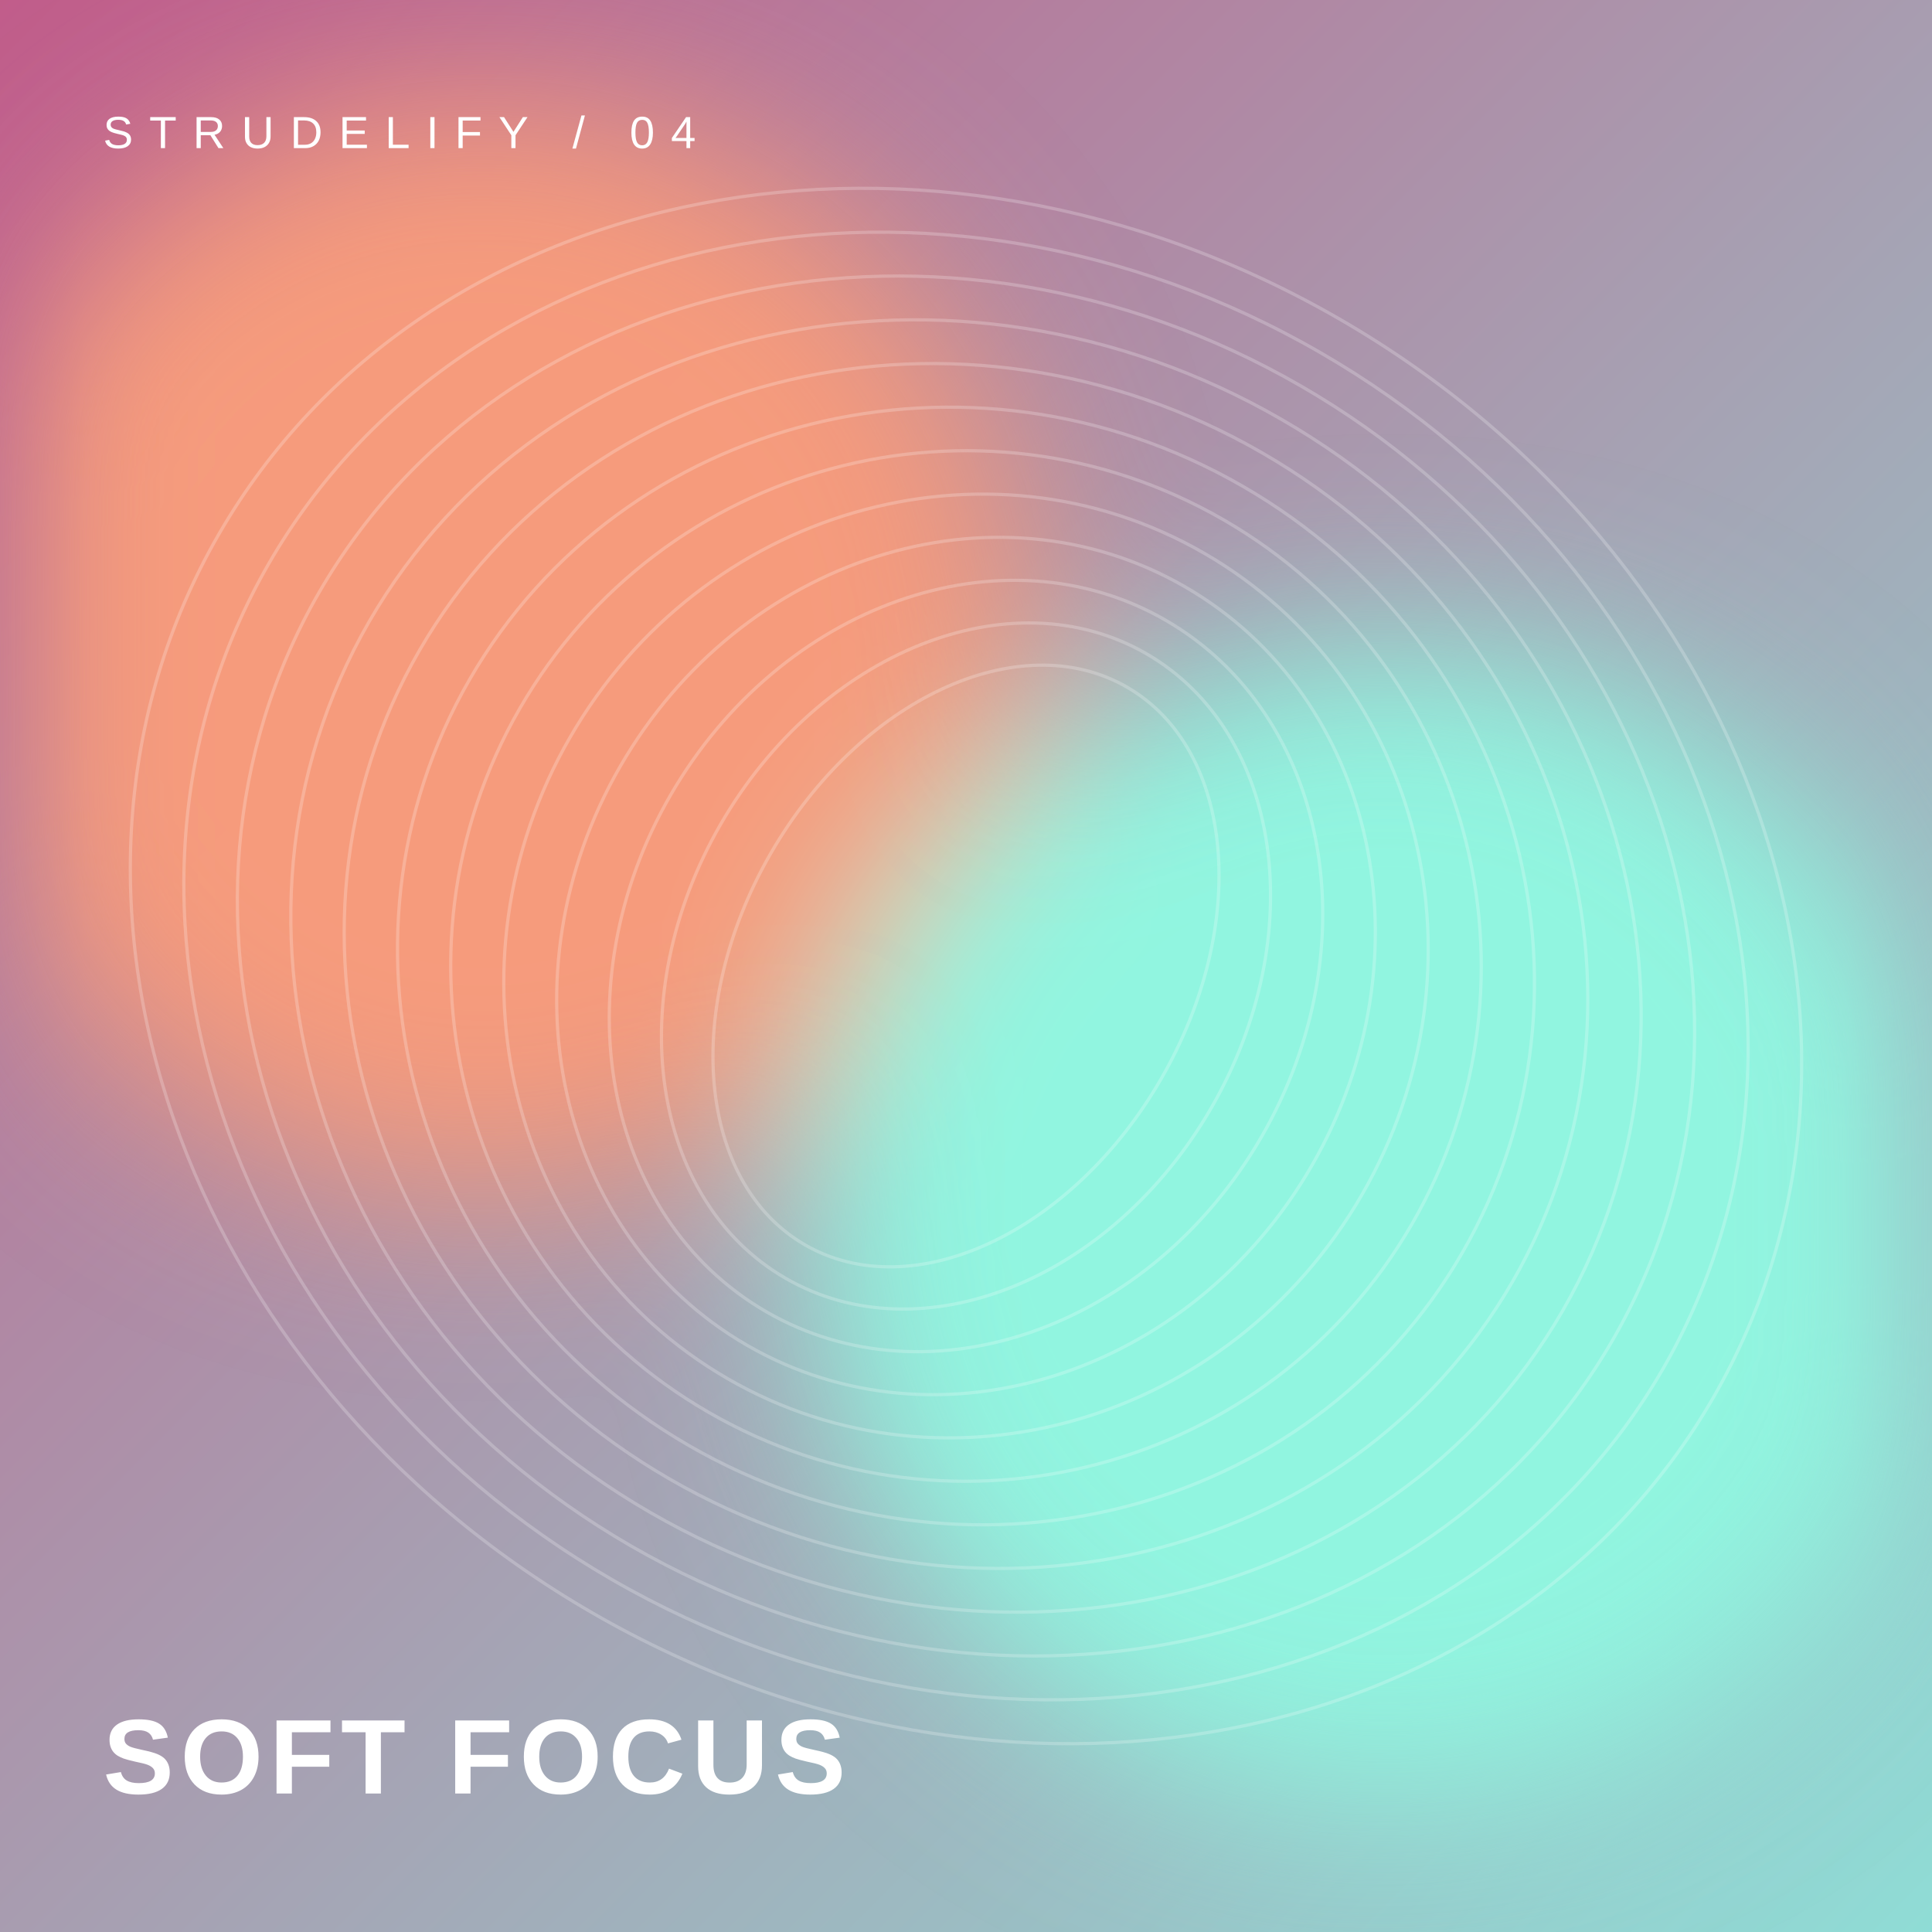
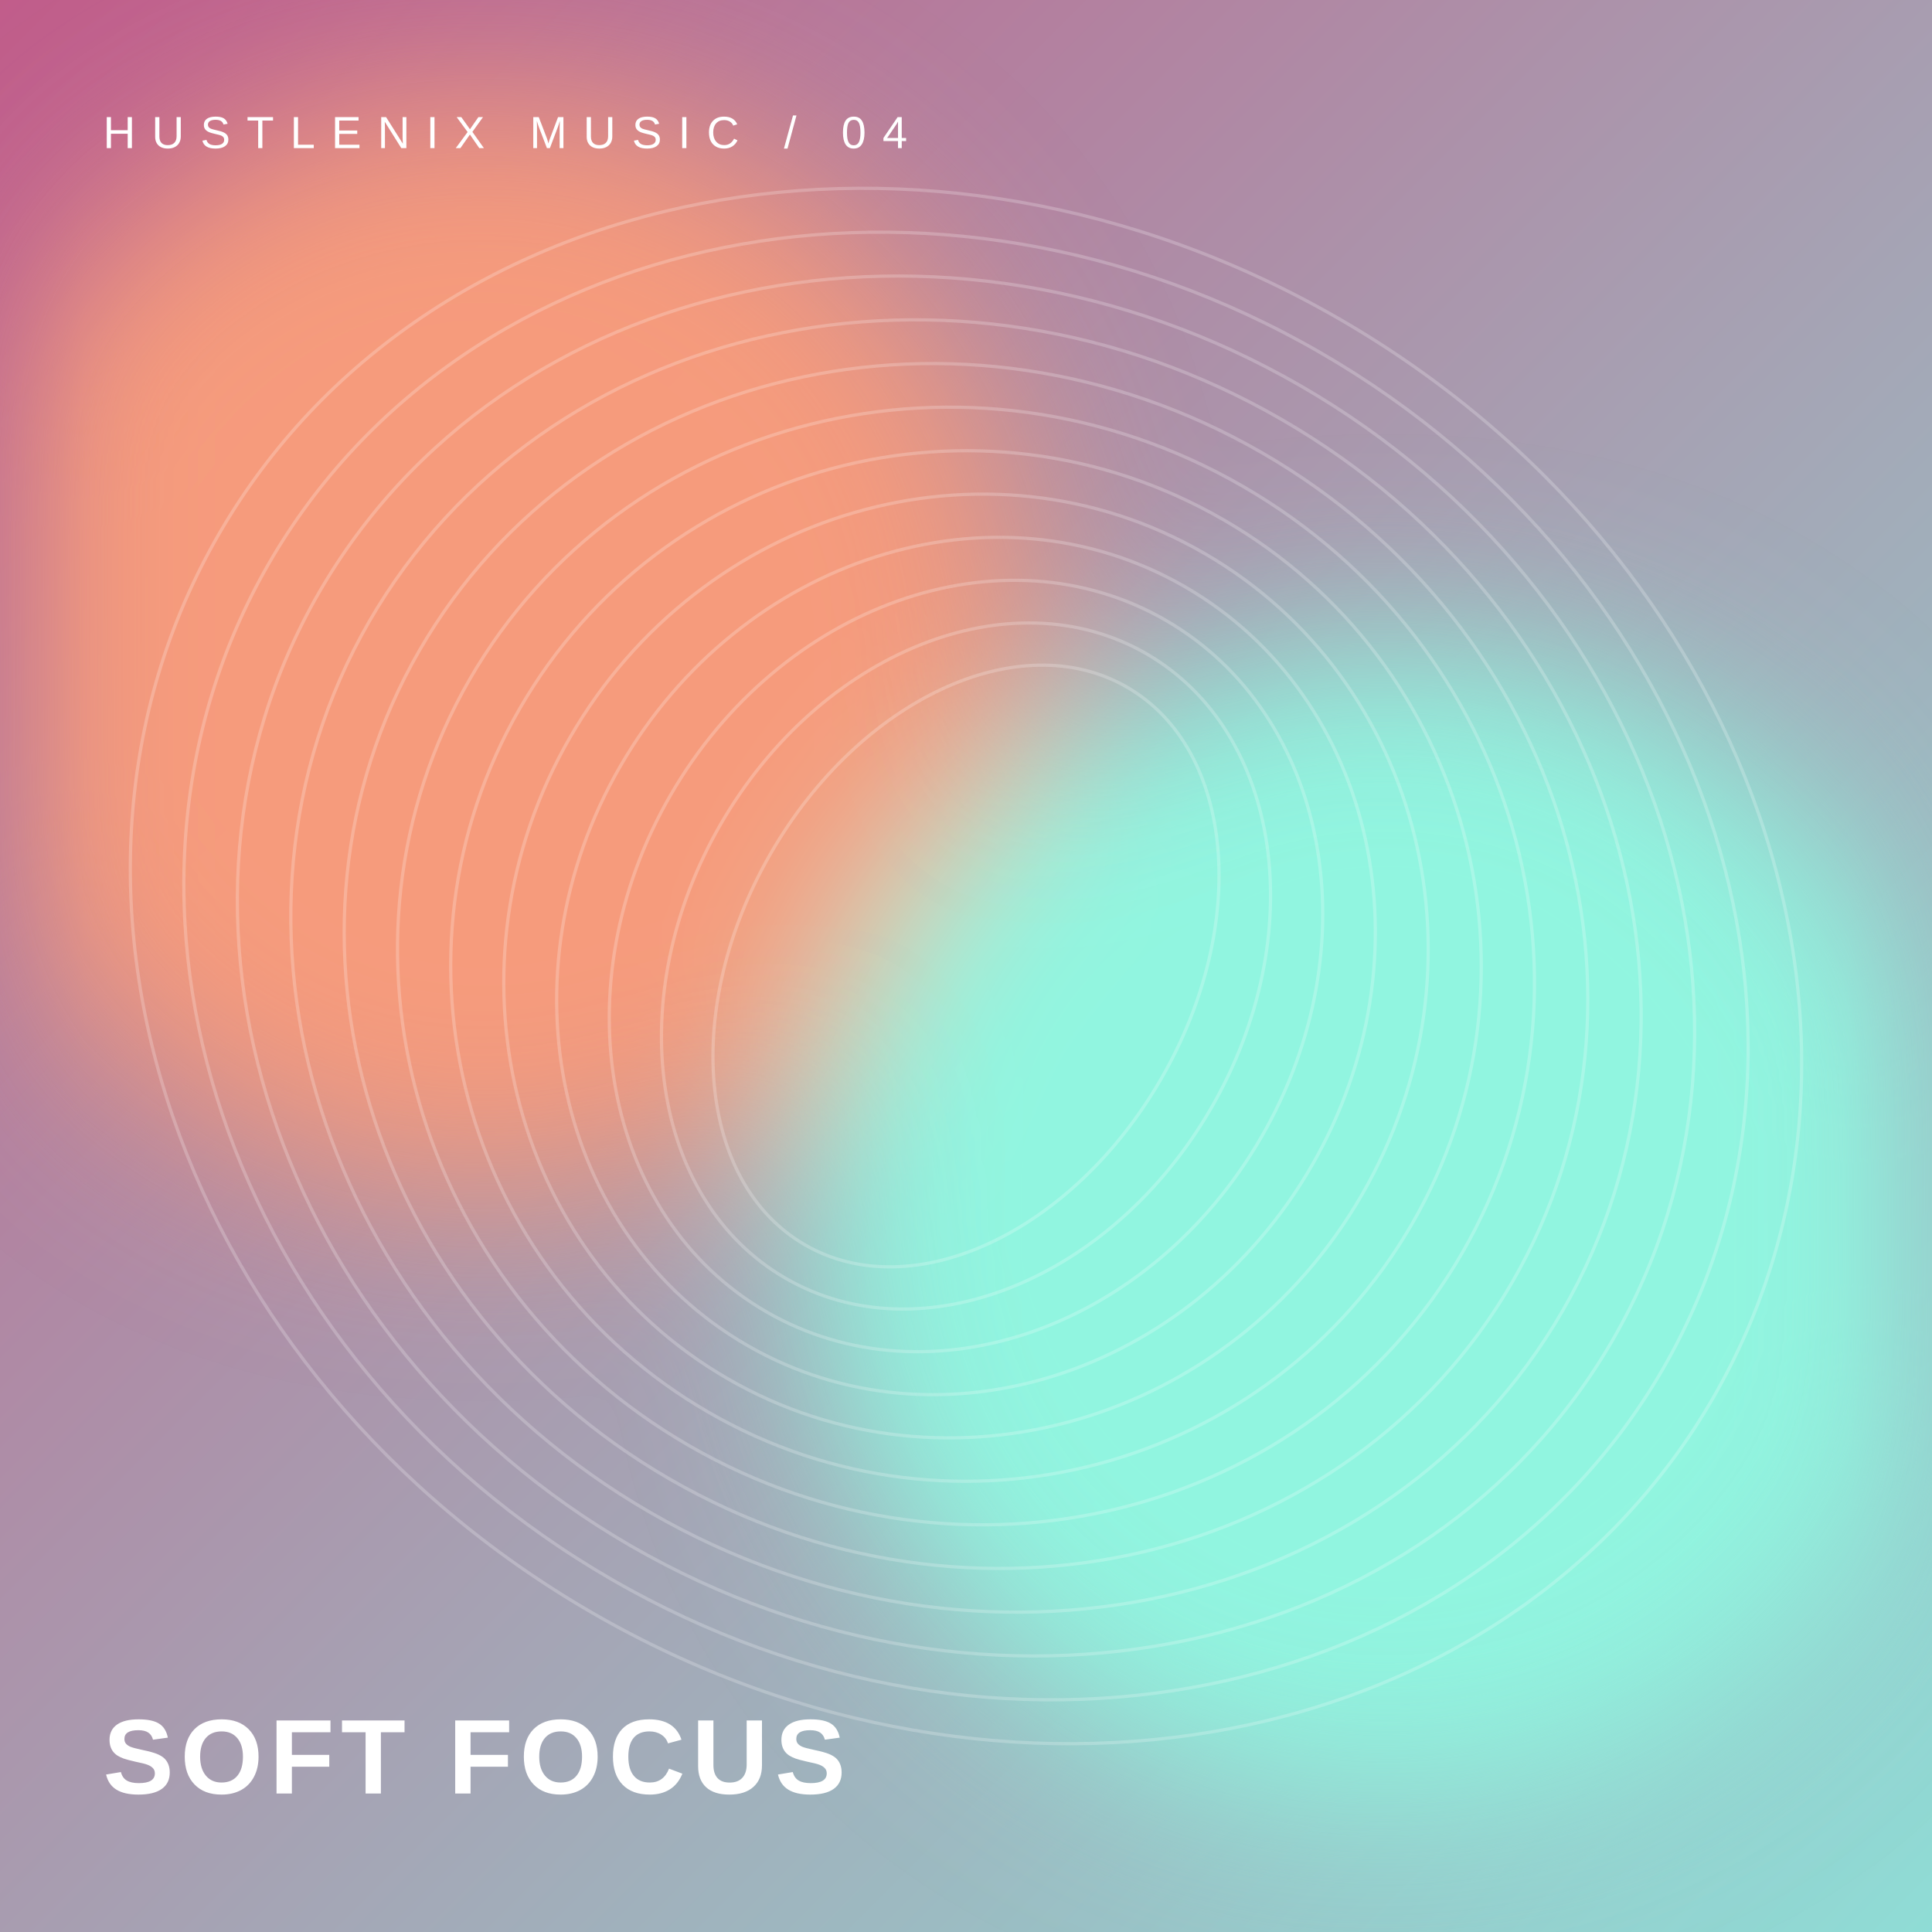
<svg xmlns="http://www.w3.org/2000/svg" width="600" height="600" viewBox="0 0 600 600">
  <defs>
    <linearGradient id="g" x2="1" y2="1">
      <stop stop-color="#c15c8a" />
      <stop offset="1" stop-color="#8fddd6" />
    </linearGradient>
    <radialGradient id="orb">
      <stop stop-color="#fff" />
      <stop offset=".35" stop-color="#8fddd6" />
      <stop offset="1" stop-color="#c15c8a" />
    </radialGradient>
    <filter id="blur">
      <feGaussianBlur stdDeviation="28" />
    </filter>
  </defs>
  <rect width="600" height="600" fill="url(#g)" />
  <g filter="url(#blur)">
    <circle cx="150" cy="200" r="170" fill="#f69b7b" />
    <circle cx="430" cy="380" r="180" fill="#91f5e0" />
  </g>
  <ellipse cx="300" cy="300" rx="70" ry="100" transform="rotate(30 300 300)" fill="none" stroke="#fff" opacity=".22" />
  <ellipse cx="300" cy="300" rx="88" ry="112" transform="rotate(30 300 300)" fill="none" stroke="#fff" opacity=".22" />
  <ellipse cx="300" cy="300" rx="106" ry="124" transform="rotate(30 300 300)" fill="none" stroke="#fff" opacity=".22" />
  <ellipse cx="300" cy="300" rx="124" ry="136" transform="rotate(30 300 300)" fill="none" stroke="#fff" opacity=".22" />
  <ellipse cx="300" cy="300" rx="142" ry="148" transform="rotate(30 300 300)" fill="none" stroke="#fff" opacity=".22" />
  <ellipse cx="300" cy="300" rx="160" ry="160" transform="rotate(30 300 300)" fill="none" stroke="#fff" opacity=".22" />
  <ellipse cx="300" cy="300" rx="178" ry="172" transform="rotate(30 300 300)" fill="none" stroke="#fff" opacity=".22" />
  <ellipse cx="300" cy="300" rx="196" ry="184" transform="rotate(30 300 300)" fill="none" stroke="#fff" opacity=".22" />
  <ellipse cx="300" cy="300" rx="214" ry="196" transform="rotate(30 300 300)" fill="none" stroke="#fff" opacity=".22" />
  <ellipse cx="300" cy="300" rx="232" ry="208" transform="rotate(30 300 300)" fill="none" stroke="#fff" opacity=".22" />
  <ellipse cx="300" cy="300" rx="250" ry="220" transform="rotate(30 300 300)" fill="none" stroke="#fff" opacity=".22" />
  <ellipse cx="300" cy="300" rx="268" ry="232" transform="rotate(30 300 300)" fill="none" stroke="#fff" opacity=".22" />
-   <text x="32" y="46" fill="#fff" font-family="Arial,sans-serif" font-size="14" letter-spacing="5">STRUDELIFY / 04</text>
+   <text x="32" y="46" fill="#fff" font-family="Arial,sans-serif" font-size="14" letter-spacing="5">HUSTLENIX MUSIC / 04</text>
  <text x="32" y="557" fill="#fff" font-family="Arial,sans-serif" font-size="33" font-weight="700" letter-spacing="2">SOFT FOCUS</text>
</svg>
